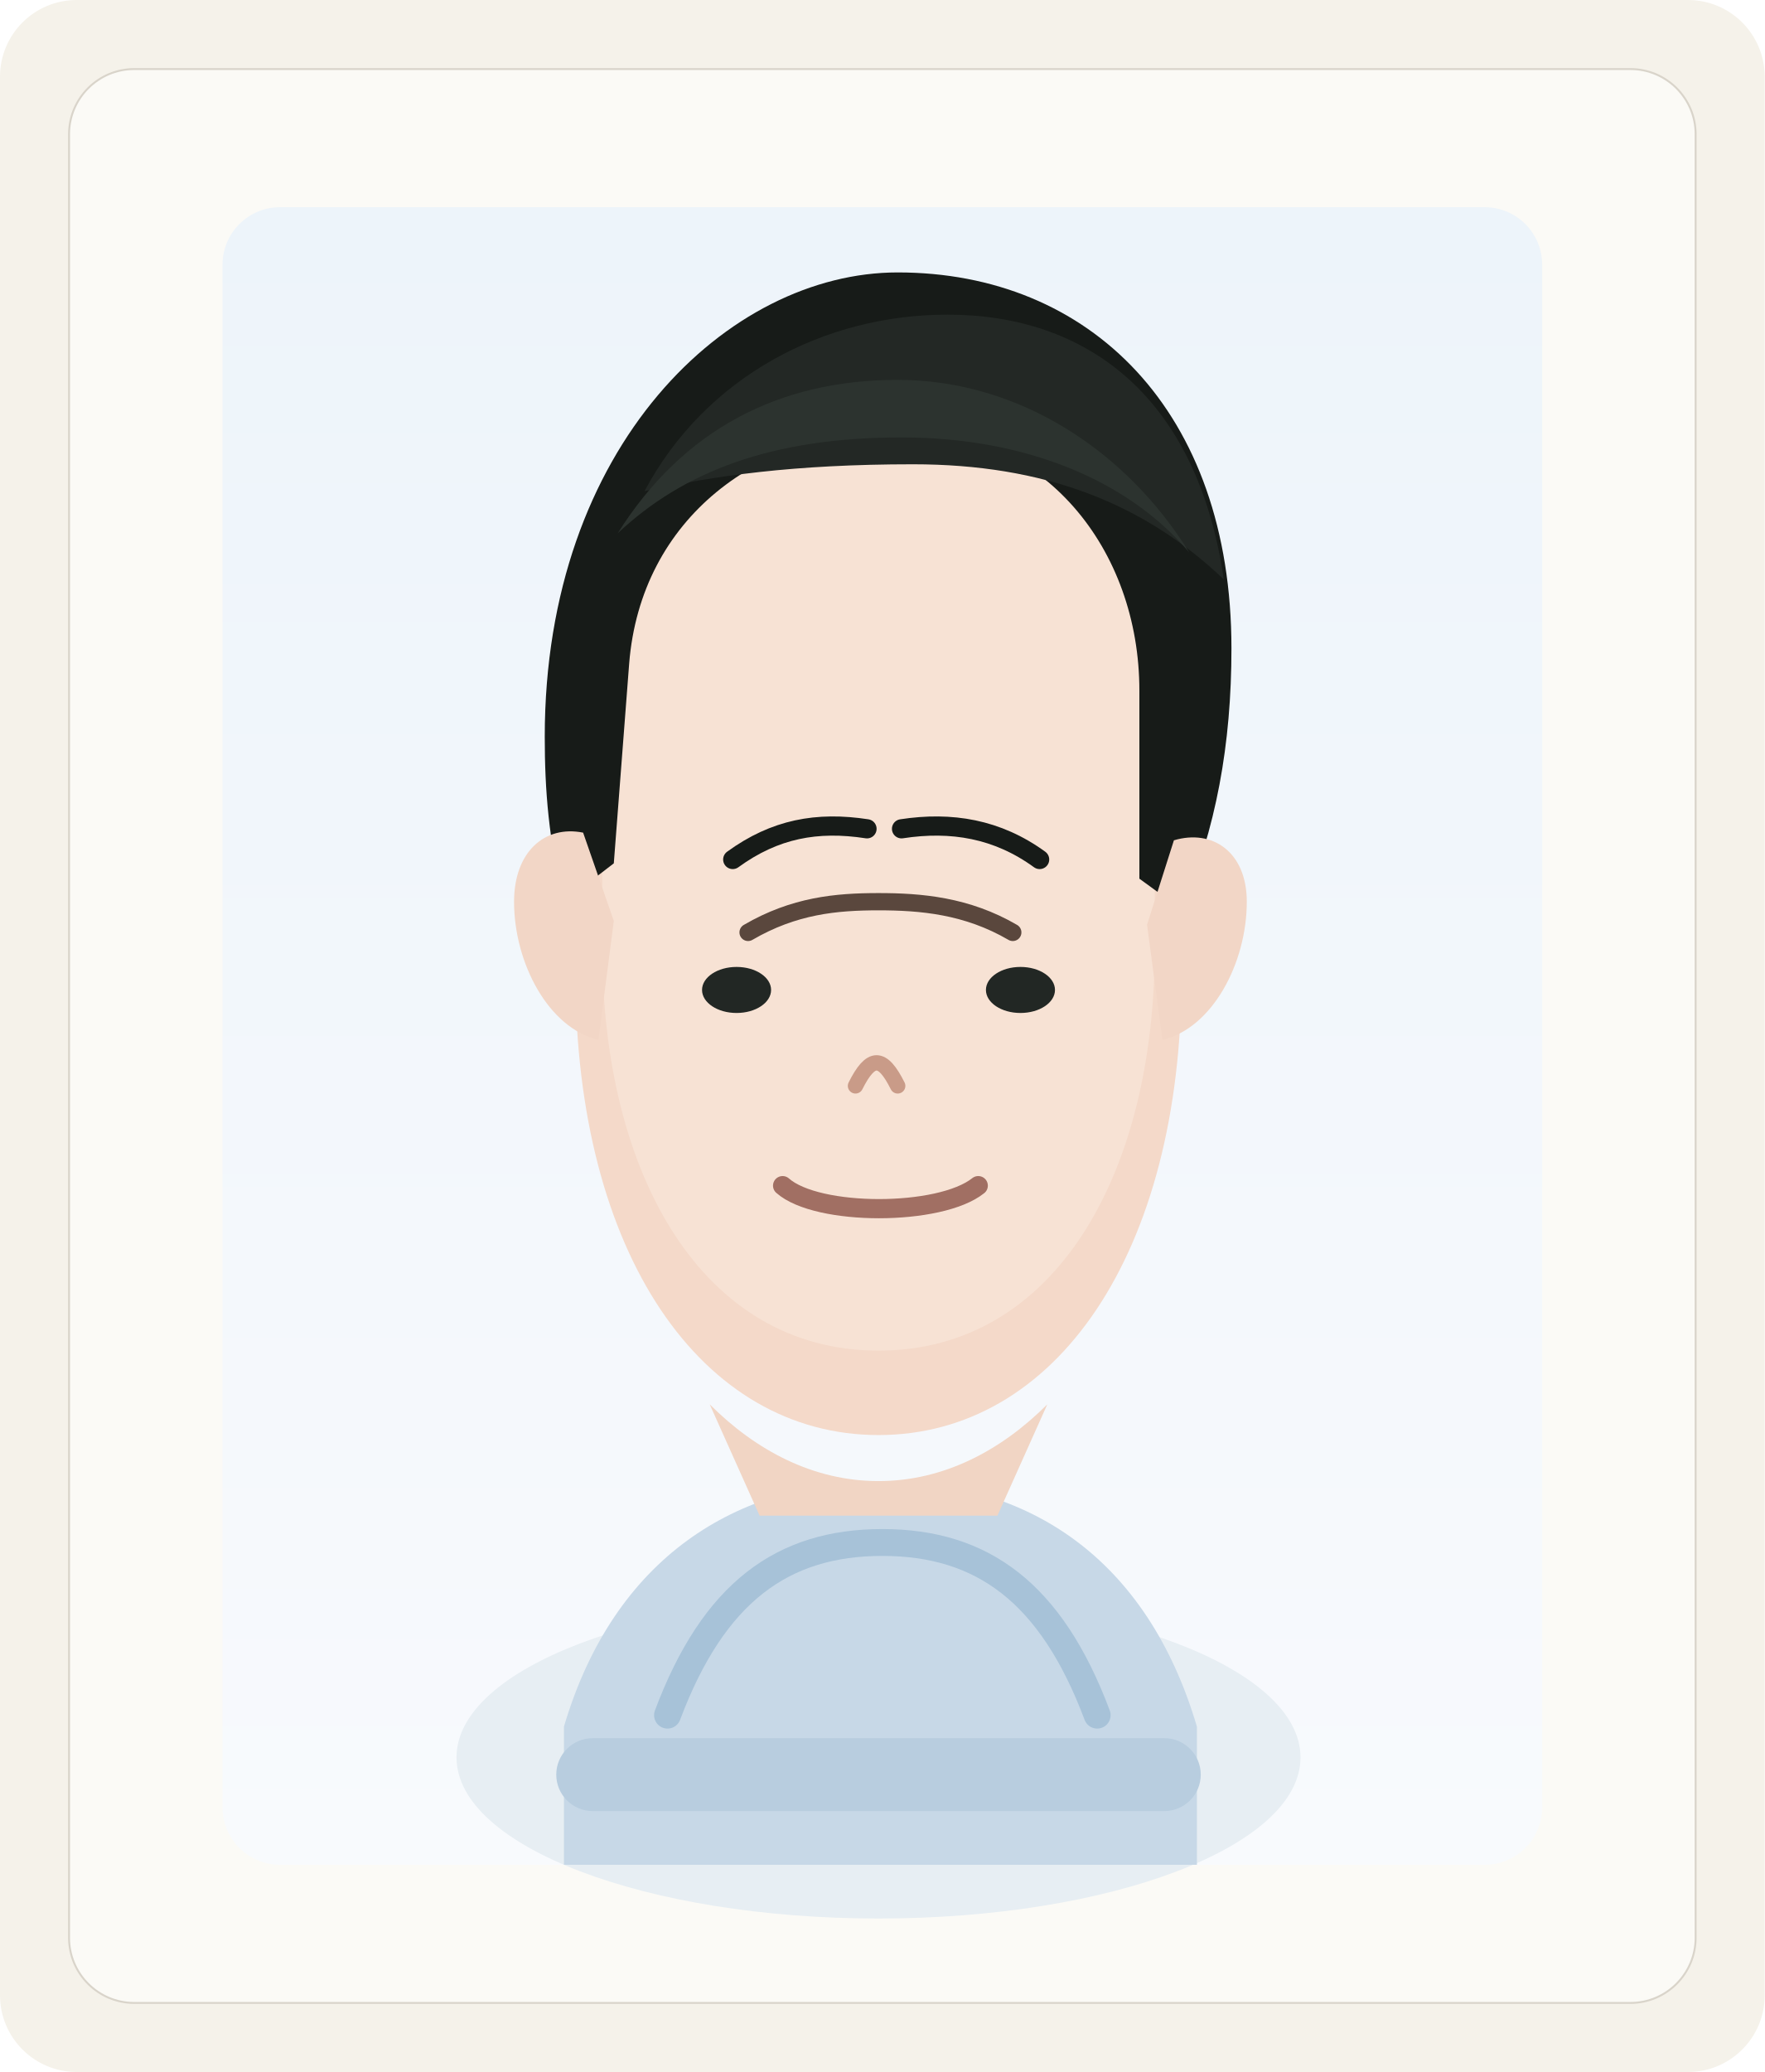
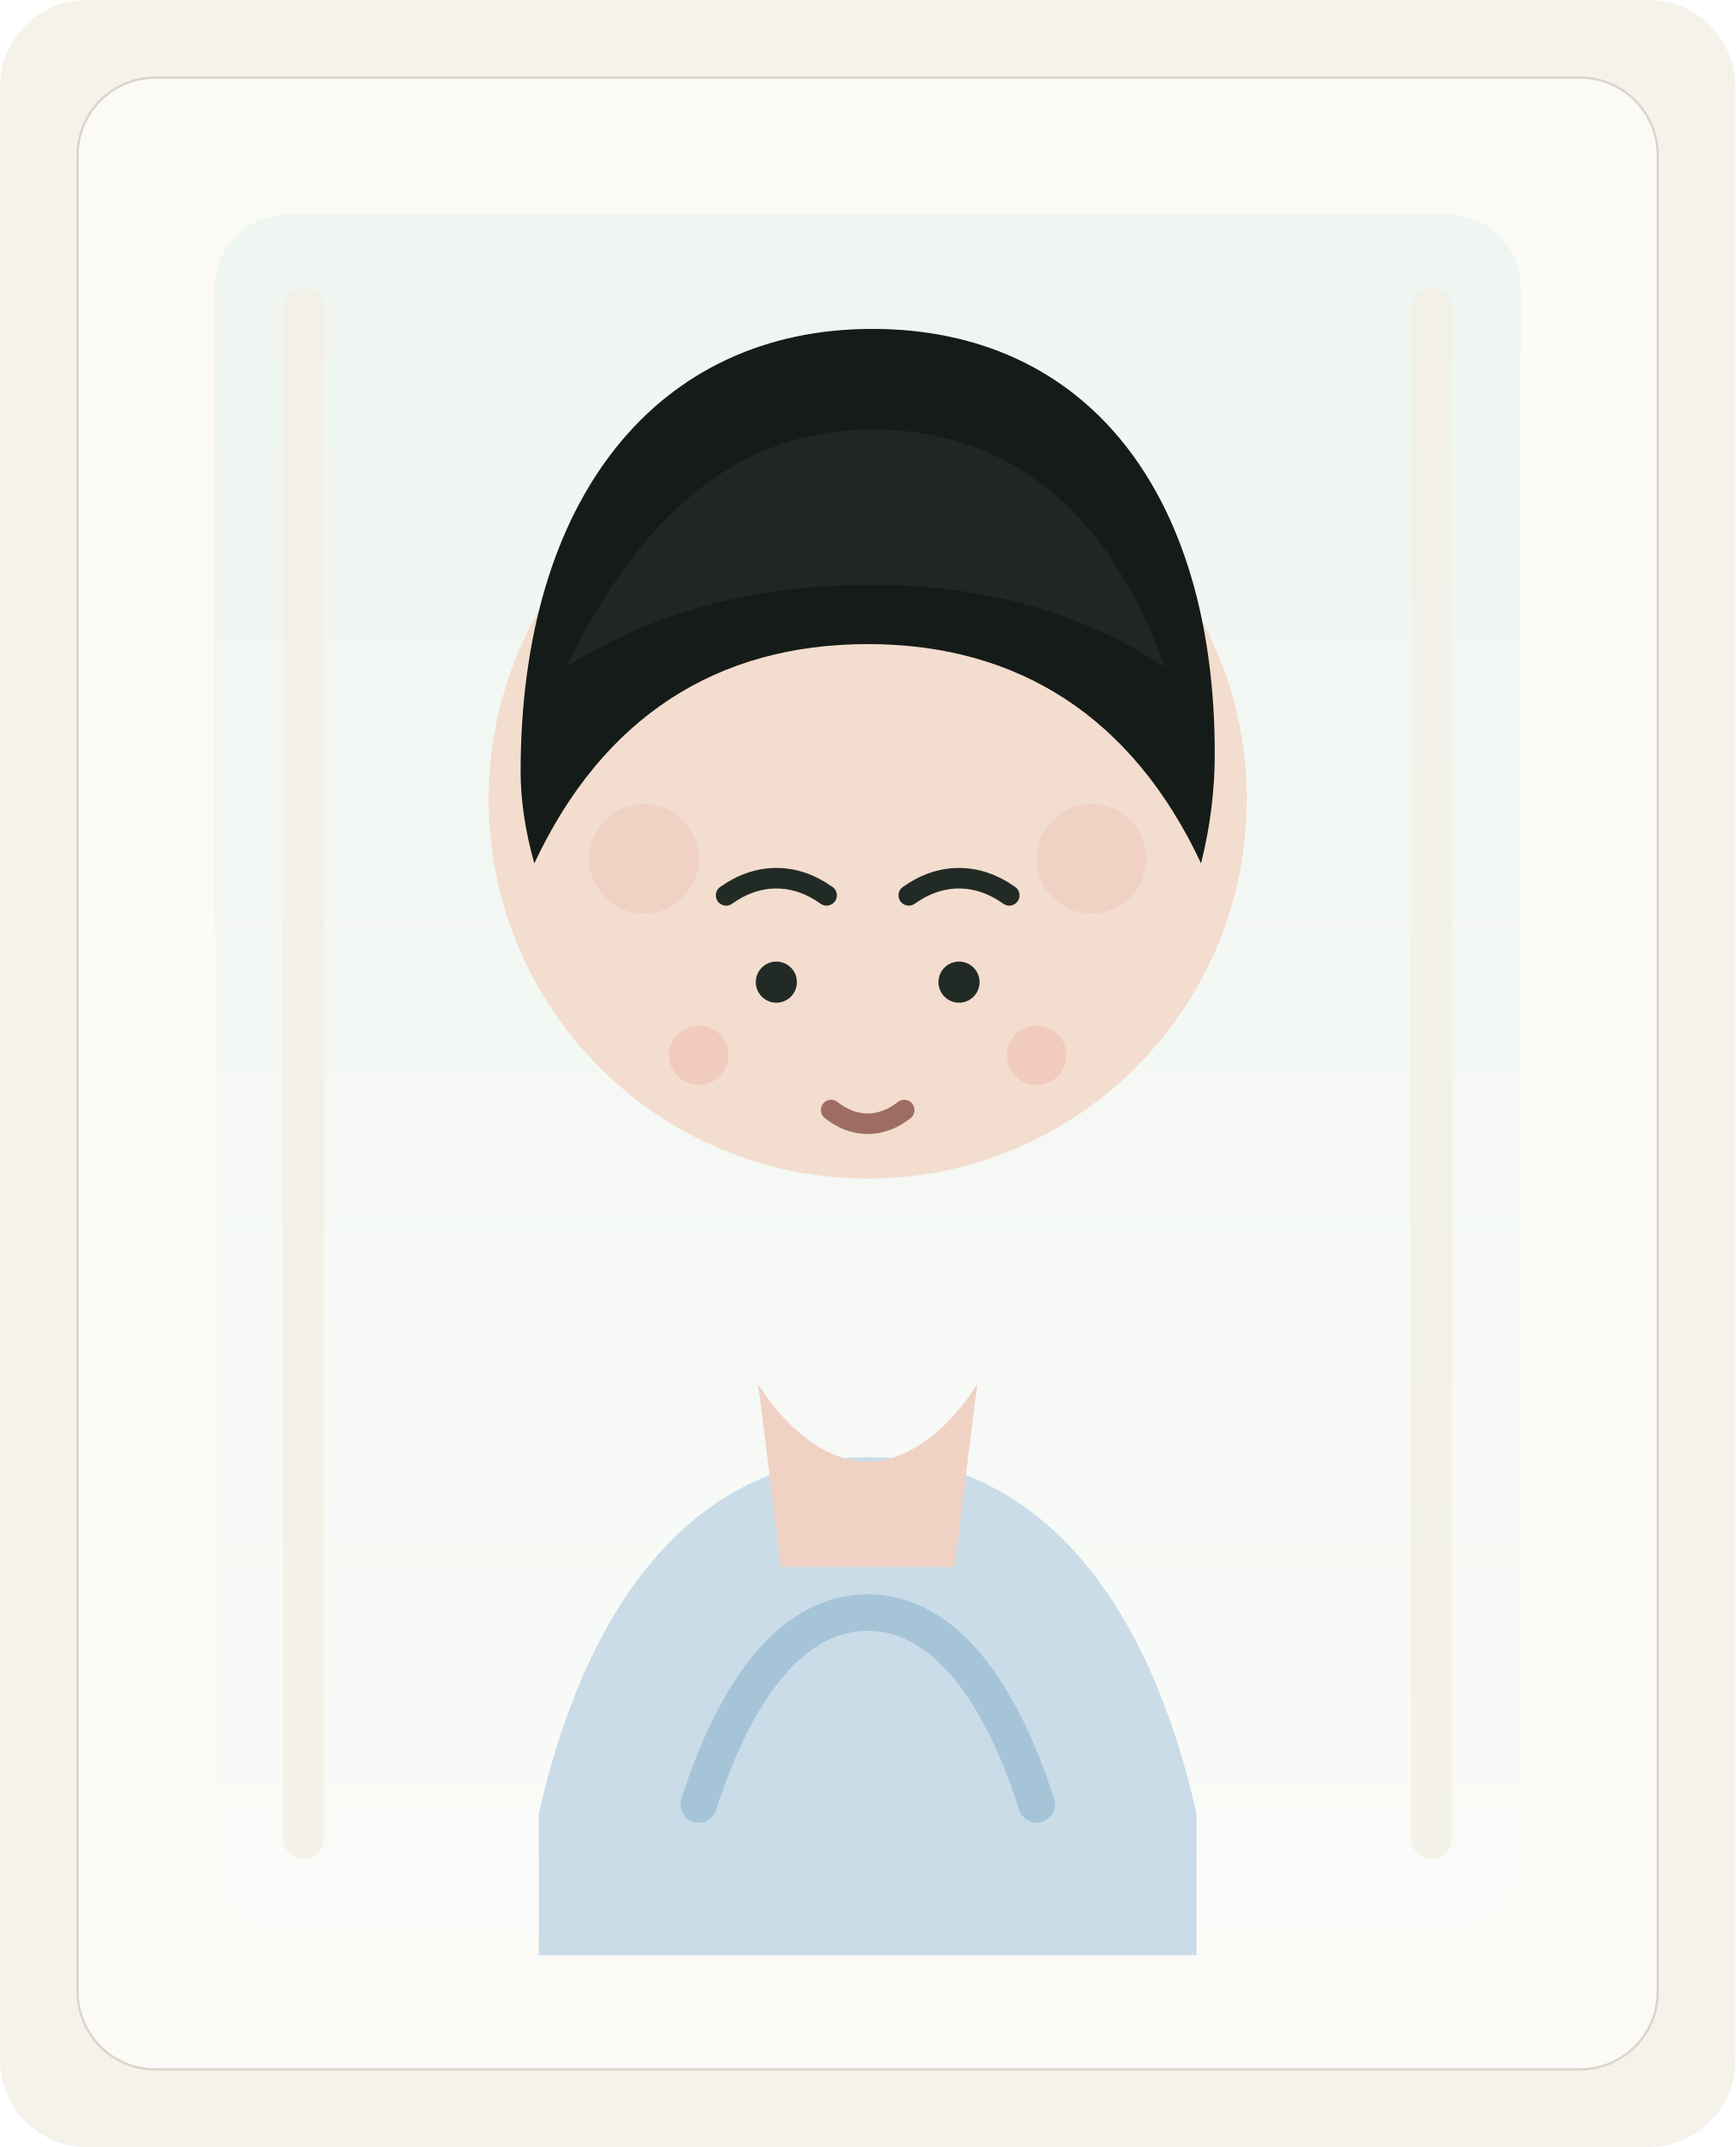
- <svg xmlns="http://www.w3.org/2000/svg" width="920" height="1080" viewBox="0 0 920 1080" fill="none">
-   <rect width="920" height="1080" rx="40" fill="#F5F2EA" />
-   <rect x="36" y="36" width="848" height="1008" rx="34" fill="#FBFAF6" stroke="#D9D4CA" />
-   <rect x="116" y="108" width="688" height="864" rx="30" fill="url(#bg)" />
-   <ellipse cx="458" cy="916" rx="220" ry="84" fill="#E7EEF3" />
-   <path d="M294 900C320 812 384 772 460 772C536 772 598 812 624 900V972H294V900Z" fill="#C7D8E7" />
-   <path d="M348 894C372 830 408 804 460 804C512 804 548 830 572 894" stroke="#A7C2D8" stroke-width="14" stroke-linecap="round" />
-   <path d="M300 392C300 260 372 180 458 180C544 180 616 260 616 392V508C616 654 550 748 458 748C366 748 300 654 300 508V392Z" fill="#F4D9C9" />
-   <path d="M314 394C314 276 386 208 458 208C530 208 602 276 602 394V494C602 612 550 704 458 704C366 704 314 612 314 494V394Z" fill="#F7E2D4" />
-   <path d="M284 384C284 232 380 142 468 142C568 142 642 214 642 338C642 388 634 432 616 474L594 458V360C594 286 544 224 470 224C396 224 334 270 328 346L320 450L294 470C286 438 284 412 284 384Z" fill="#171B18" />
-   <path d="M336 256C368 196 430 164 494 164C566 164 624 206 638 302C596 262 544 242 476 242C414 242 372 248 336 256Z" fill="#232825" />
-   <path d="M322 278C356 246 402 228 470 228C534 228 588 250 620 288C588 236 532 198 468 198C406 198 356 224 322 278Z" fill="#2C332F" />
-   <path d="M304 434C284 430 268 444 268 470C268 502 286 536 312 542L320 480L304 434Z" fill="#F2D6C6" />
-   <path d="M612 438C632 432 650 444 650 470C650 502 632 536 606 542L598 482L612 438Z" fill="#F2D6C6" />
-   <path d="M390 486C414 472 436 470 458 470C480 470 504 472 528 486" stroke="#5A473D" stroke-width="9" stroke-linecap="round" />
-   <ellipse cx="384" cy="516" rx="18" ry="12" fill="#222724" />
-   <ellipse cx="532" cy="516" rx="18" ry="12" fill="#222724" />
-   <path d="M446 566C454 550 460 550 468 566" stroke="#C99B88" stroke-width="8" stroke-linecap="round" />
-   <path d="M408 618C426 634 490 634 510 618" stroke="#A16F63" stroke-width="10" stroke-linecap="round" />
-   <path d="M382 448C404 432 426 428 452 432" stroke="#171B18" stroke-width="10" stroke-linecap="round" />
-   <path d="M470 432C496 428 520 432 542 448" stroke="#171B18" stroke-width="10" stroke-linecap="round" />
-   <path d="M370 732C394 756 424 772 458 772C492 772 522 756 546 732L520 790H396L370 732Z" fill="#F1D5C4" />
-   <rect x="290" y="906" width="336" height="38" rx="19" fill="#B8CDDF" />
+ <svg xmlns="http://www.w3.org/2000/svg" width="760" height="940" viewBox="0 0 760 940" fill="none">
+   <rect width="760" height="940" rx="38" fill="#F5F2EA" />
+   <rect x="34" y="34" width="692" height="872" rx="34" fill="#FBFAF6" stroke="#DAD5CB" />
+   <rect x="94" y="94" width="572" height="752" rx="32" fill="url(#bg)" />
+   <circle cx="380" cy="350" r="166" fill="#F3DDCE" />
+   <path d="M228 338C228 218 288 144 382 144C476 144 532 216 532 330C532 346 530 362 526 378C496 314 446 282 380 282C314 282 264 314 234 378C230 364 228 350 228 338Z" fill="#151B18" />
+   <path d="M248 292C282 222 326 188 382 188C442 188 486 224 510 292C474 268 430 256 382 256C330 256 286 268 248 292Z" fill="#202722" />
+   <circle cx="282" cy="376" r="24" fill="#F0D2C4" />
+   <circle cx="478" cy="376" r="24" fill="#F0D2C4" />
+   <path d="M318 392C332 382 348 382 362 392" stroke="#222A25" stroke-width="9" stroke-linecap="round" />
+   <path d="M398 392C412 382 428 382 442 392" stroke="#222A25" stroke-width="9" stroke-linecap="round" />
+   <circle cx="340" cy="430" r="9" fill="#222A25" />
+   <circle cx="420" cy="430" r="9" fill="#222A25" />
+   <path d="M364 486C374 494 386 494 396 486" stroke="#9E6D61" stroke-width="9" stroke-linecap="round" />
+   <circle cx="306" cy="462" r="13" fill="#EFBBAE" fill-opacity="0.55" />
+   <circle cx="454" cy="462" r="13" fill="#EFBBAE" fill-opacity="0.55" />
+   <path d="M236 794C260 688 314 638 380 638C446 638 500 688 524 794V856H236V794Z" fill="#C9DCE8" />
+   <path d="M306 790C324 734 350 706 380 706C410 706 436 734 454 790" stroke="#A6C4D8" stroke-width="16" stroke-linecap="round" />
+   <path d="M332 606C346 628 364 640 380 640C396 640 414 628 428 606L418 686H342L332 606Z" fill="#F0D2C4" />
+   <rect x="124" y="126" width="18" height="688" rx="9" fill="#F2EEE5" fill-opacity="0.8" />
+   <rect x="618" y="126" width="18" height="688" rx="9" fill="#F2EEE5" fill-opacity="0.8" />
  <defs>
-     <linearGradient id="bg" x1="460" y1="108" x2="460" y2="972" gradientUnits="userSpaceOnUse">
-       <stop stop-color="#EDF4FA" />
-       <stop offset="1" stop-color="#F8FAFD" />
+     <linearGradient id="bg" x1="380" y1="94" x2="380" y2="846" gradientUnits="userSpaceOnUse">
+       <stop stop-color="#EFF5F1" />
+       <stop offset="1" stop-color="#FAFBF8" />
    </linearGradient>
  </defs>
</svg>
